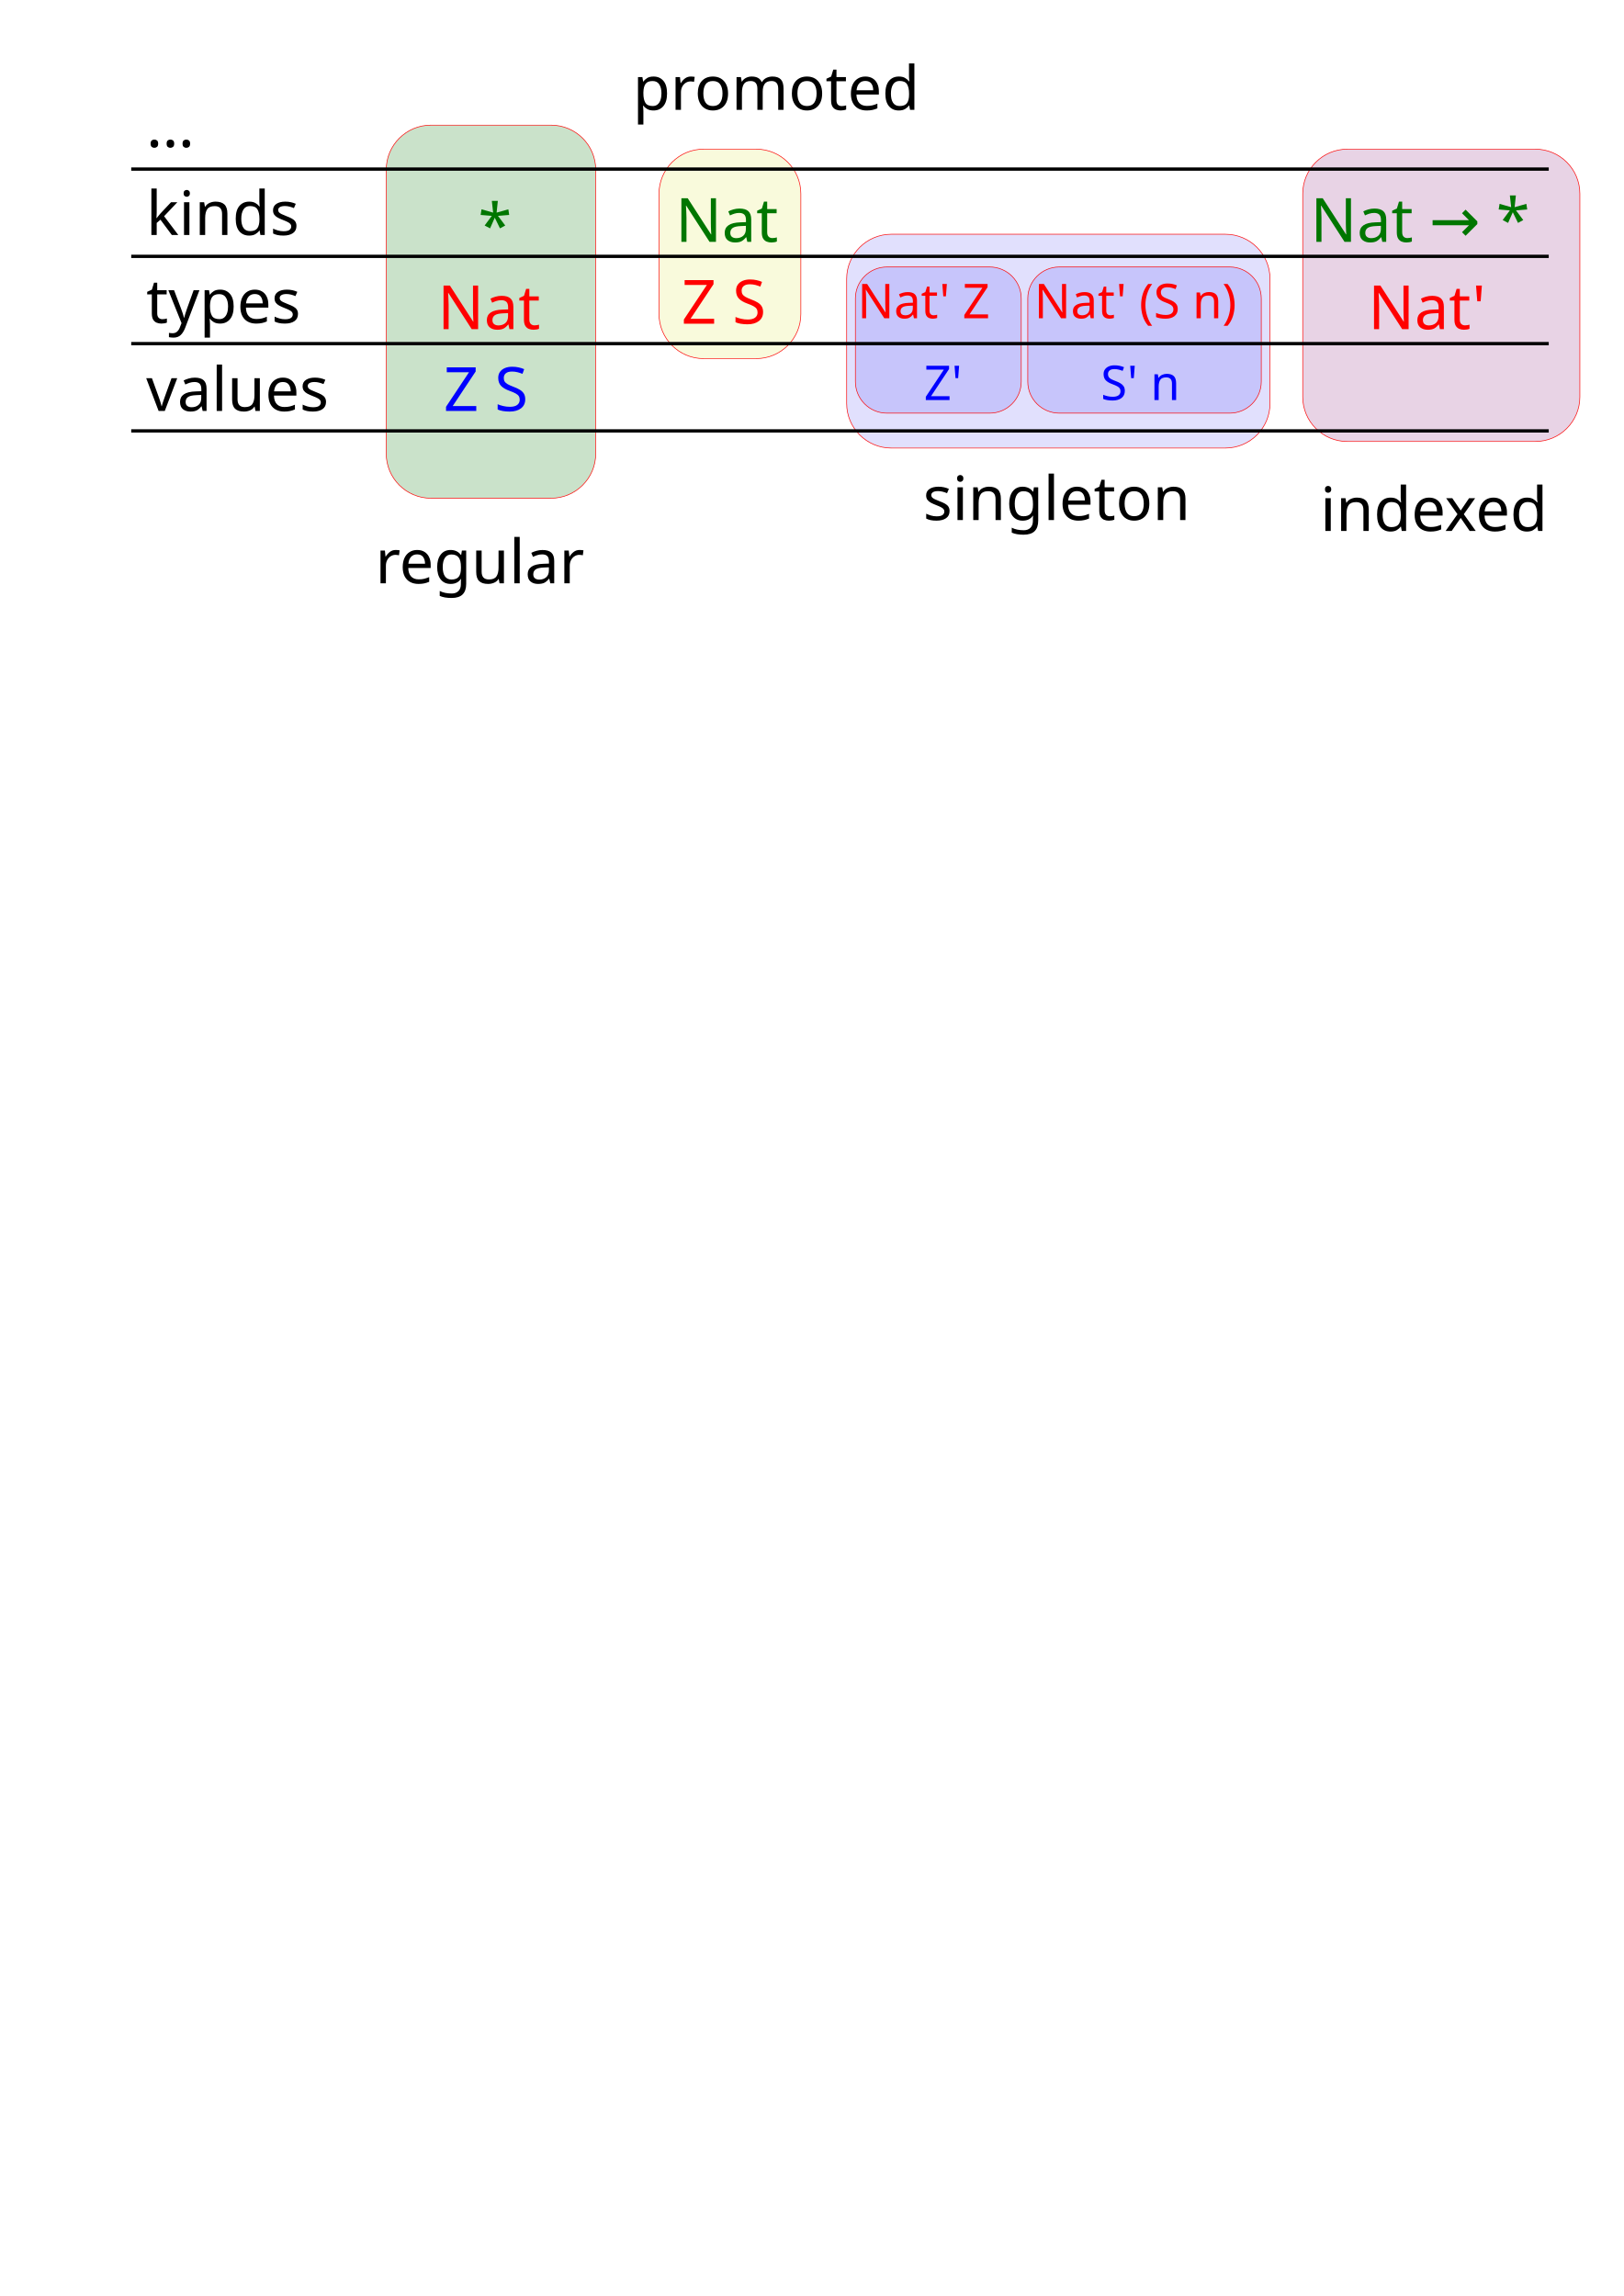
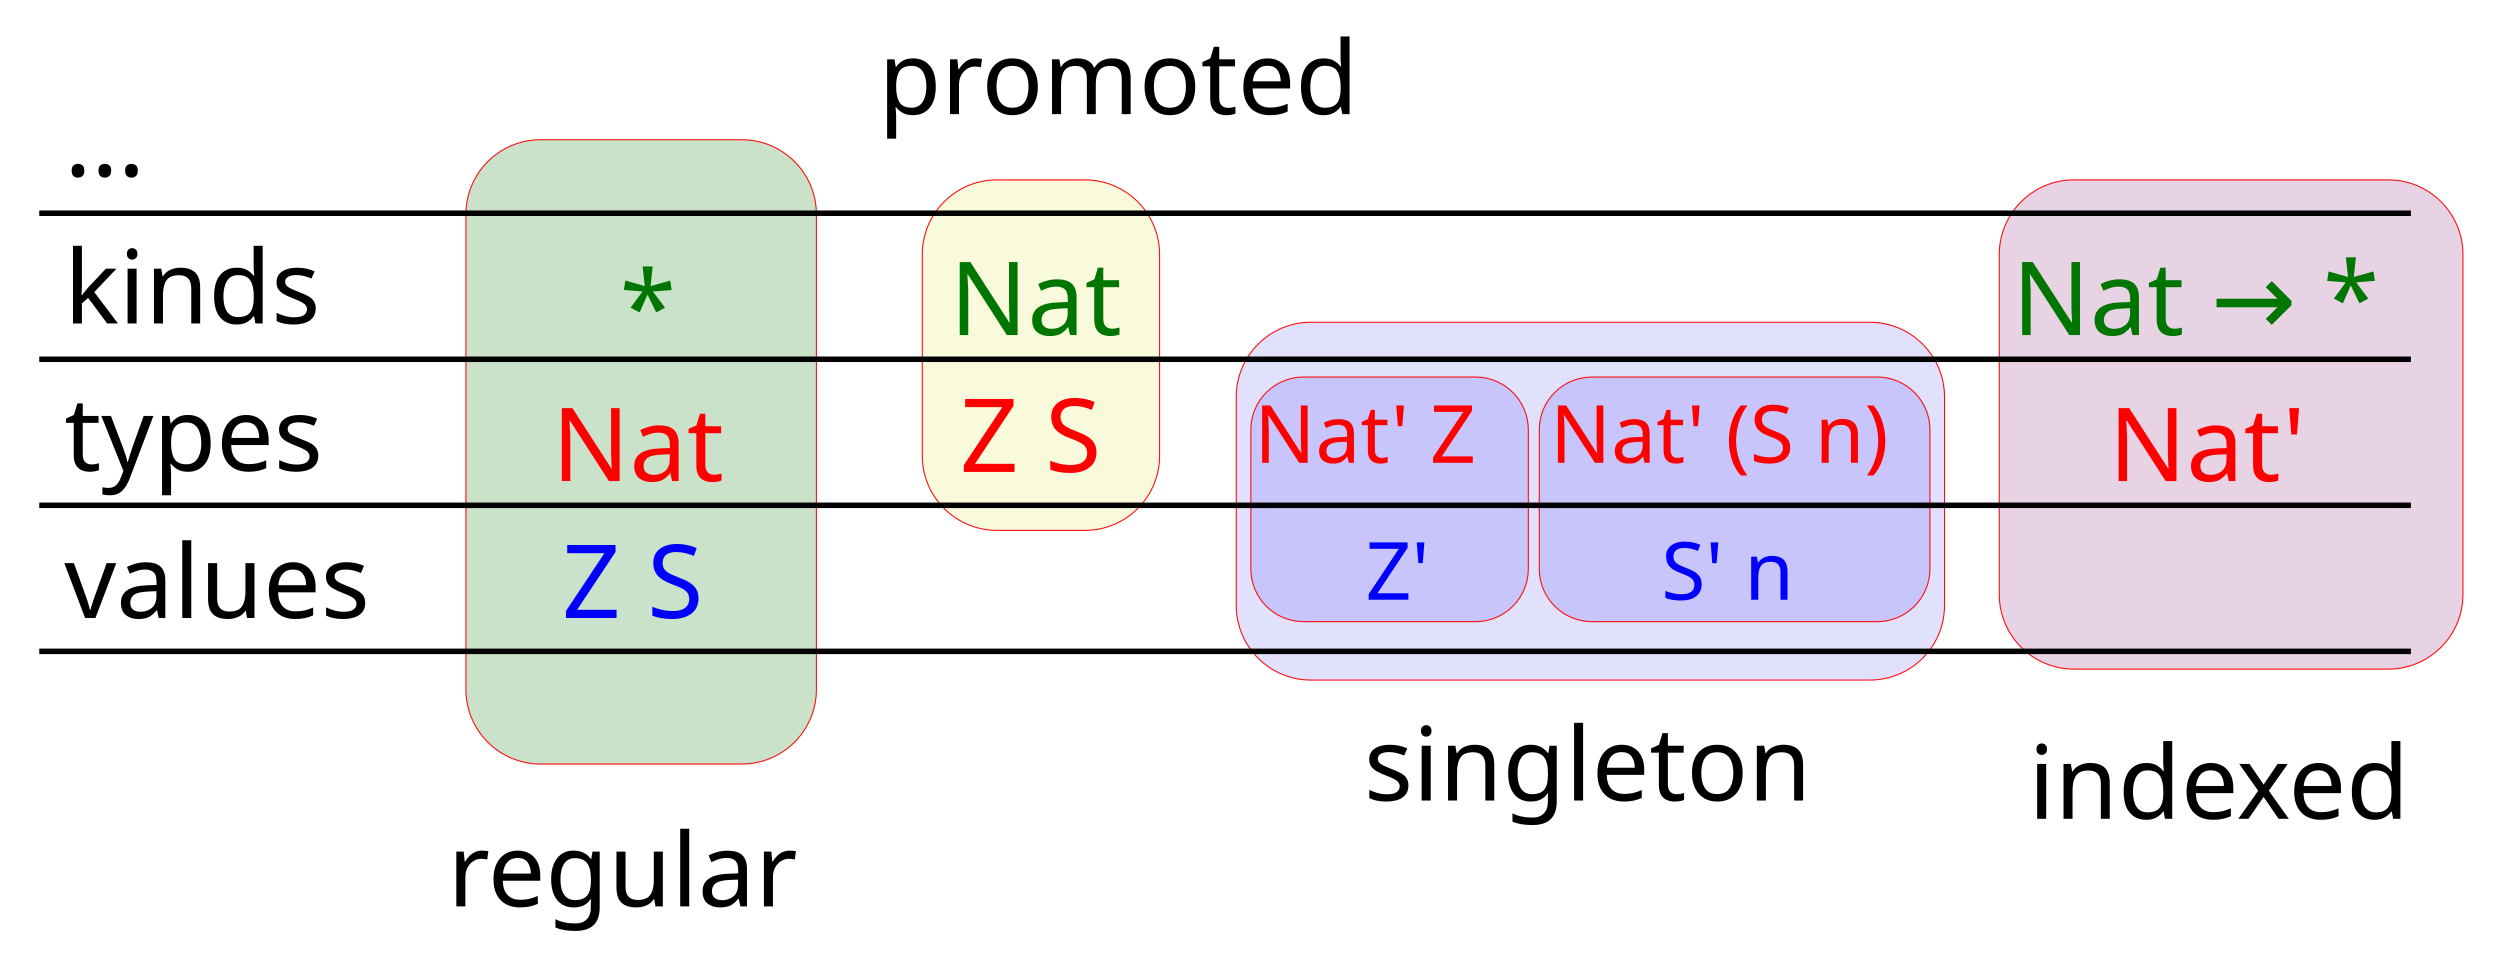
- <svg xmlns="http://www.w3.org/2000/svg" xmlns:xlink="http://www.w3.org/1999/xlink" width="744.094" height="1052.362" id="svg5733" version="1.1">
+ <svg xmlns="http://www.w3.org/2000/svg" xmlns:xlink="http://www.w3.org/1999/xlink" width="684.77" height="264.098" id="svg5733" version="1.1">
  <defs id="defs5735" />
-   <g id="layer1">
+   <g id="layer1" transform="translate(-49.38037,-19.08874)">
    <rect style="opacity:0.98;color:#000000;fill:#007600;fill-opacity:0.211;fill-rule:nonzero;stroke:#fb0909;stroke-width:0.3;stroke-linecap:butt;stroke-linejoin:miter;stroke-miterlimit:4;stroke-opacity:1;stroke-dasharray:none;stroke-dashoffset:0;marker:none;visibility:visible;display:inline;overflow:visible;enable-background:accumulate" id="rect6285" width="96" height="171" x="177" y="57.362" ry="20.454" />
    <rect style="opacity:0.98;color:#000000;fill:#e5ea55;fill-opacity:0.211;fill-rule:nonzero;stroke:#fb0909;stroke-width:0.3;stroke-linecap:butt;stroke-linejoin:miter;stroke-miterlimit:4;stroke-opacity:1;stroke-dasharray:none;stroke-dashoffset:0;marker:none;visibility:visible;display:inline;overflow:visible;enable-background:accumulate" id="rect6306" width="65" height="96" x="302" y="68.362" ry="20.454" />
    <rect style="opacity:0.98;color:#000000;fill:#1d1bf3;fill-opacity:0.138;fill-rule:nonzero;stroke:#fb0909;stroke-width:0.3;stroke-linecap:butt;stroke-linejoin:miter;stroke-miterlimit:4;stroke-opacity:1;stroke-dasharray:none;stroke-dashoffset:0;marker:none;visibility:visible;display:inline;overflow:visible;enable-background:accumulate" id="rect6354" width="194" height="98" x="388" y="107.362" ry="20.454" />
    <rect style="opacity:0.98;color:#000000;fill:#760068;fill-opacity:0.178;fill-rule:nonzero;stroke:#fb0909;stroke-width:0.3;stroke-linecap:butt;stroke-linejoin:miter;stroke-miterlimit:4;stroke-opacity:1;stroke-dasharray:none;stroke-dashoffset:0;marker:none;visibility:visible;display:inline;overflow:visible;enable-background:accumulate" id="rect6352" width="127" height="134" x="597" y="68.362" ry="20.454" />
    <rect style="opacity:0.98;color:#000000;fill:#1d1bf3;fill-opacity:0.138;fill-rule:nonzero;stroke:#fb0909;stroke-width:0.3;stroke-linecap:butt;stroke-linejoin:miter;stroke-miterlimit:4;stroke-opacity:1;stroke-dasharray:none;stroke-dashoffset:0;marker:none;visibility:visible;display:inline;overflow:visible;enable-background:accumulate" id="rect6372" width="76" height="67" x="392" y="122.362" ry="14.454" />
    <rect style="opacity:0.98;color:#000000;fill:#1d1bf3;fill-opacity:0.138;fill-rule:nonzero;stroke:#fb0909;stroke-width:0.3;stroke-linecap:butt;stroke-linejoin:miter;stroke-miterlimit:4;stroke-opacity:1;stroke-dasharray:none;stroke-dashoffset:0;marker:none;visibility:visible;display:inline;overflow:visible;enable-background:accumulate" id="rect6374" width="107" height="67" x="471" y="122.362" ry="14.454" />
    <path style="fill:none;stroke:#000000;stroke-width:1.511px;stroke-linecap:butt;stroke-linejoin:miter;stroke-opacity:1" d="m 60.136,77.498 649.609,0" id="path5741" />
    <use x="0" y="0" xlink:href="#path5741" id="use5743" transform="translate(0,40)" width="744.094" height="1052.362" />
    <use x="0" y="0" xlink:href="#path5741" transform="translate(0,80)" id="use5745" width="744.094" height="1052.362" />
    <use x="0" y="0" xlink:href="#path5741" transform="translate(0,120)" id="use5747" width="744.094" height="1052.362" />
-     <text xml:space="preserve" style="font-size:28px;font-style:normal;font-variant:normal;font-weight:normal;font-stretch:normal;text-align:start;line-height:125%;letter-spacing:0px;word-spacing:0px;writing-mode:lr-tb;text-anchor:start;fill:#000000;fill-opacity:1;stroke:none;font-family:Sans;-inkscape-font-specification:Sans" x="67" y="67.362" id="text5749">
+     <text xml:space="preserve" style="font-size:28px;font-style:normal;font-variant:normal;font-weight:normal;font-stretch:normal;text-align:start;line-height:125%;letter-spacing:0px;word-spacing:0px;writing-mode:lr;text-anchor:start;fill:#000000;fill-opacity:1;stroke:none;font-family:Sans;-inkscape-font-specification:Sans" x="67" y="67.362" id="text5749">
      <tspan id="tspan5751" x="67" y="67.362">…</tspan>
    </text>
-     <text xml:space="preserve" style="font-size:28px;font-style:normal;font-variant:normal;font-weight:normal;font-stretch:normal;text-align:start;line-height:125%;letter-spacing:0px;word-spacing:0px;writing-mode:lr-tb;text-anchor:start;fill:#000000;fill-opacity:1;stroke:none;font-family:Sans;-inkscape-font-specification:Sans" x="67" y="107.696" id="text5753">
+     <text xml:space="preserve" style="font-size:28px;font-style:normal;font-variant:normal;font-weight:normal;font-stretch:normal;text-align:start;line-height:125%;letter-spacing:0px;word-spacing:0px;writing-mode:lr;text-anchor:start;fill:#000000;fill-opacity:1;stroke:none;font-family:Sans;-inkscape-font-specification:Sans" x="67" y="107.696" id="text5753">
      <tspan id="tspan5755" x="67" y="107.696">kinds</tspan>
    </text>
-     <text xml:space="preserve" style="font-size:28px;font-style:normal;font-variant:normal;font-weight:normal;font-stretch:normal;text-align:start;line-height:125%;letter-spacing:0px;word-spacing:0px;writing-mode:lr-tb;text-anchor:start;fill:#000000;fill-opacity:1;stroke:none;font-family:Sans;-inkscape-font-specification:Sans" x="67" y="148.029" id="text5757">
+     <text xml:space="preserve" style="font-size:28px;font-style:normal;font-variant:normal;font-weight:normal;font-stretch:normal;text-align:start;line-height:125%;letter-spacing:0px;word-spacing:0px;writing-mode:lr;text-anchor:start;fill:#000000;fill-opacity:1;stroke:none;font-family:Sans;-inkscape-font-specification:Sans" x="67" y="148.029" id="text5757">
      <tspan id="tspan5759" x="67" y="148.029">types</tspan>
    </text>
-     <text xml:space="preserve" style="font-size:28px;font-style:normal;font-variant:normal;font-weight:normal;font-stretch:normal;text-align:start;line-height:125%;letter-spacing:0px;word-spacing:0px;writing-mode:lr-tb;text-anchor:start;fill:#000000;fill-opacity:1;stroke:none;font-family:Sans;-inkscape-font-specification:Sans" x="67" y="188.362" id="text5761">
+     <text xml:space="preserve" style="font-size:28px;font-style:normal;font-variant:normal;font-weight:normal;font-stretch:normal;text-align:start;line-height:125%;letter-spacing:0px;word-spacing:0px;writing-mode:lr;text-anchor:start;fill:#000000;fill-opacity:1;stroke:none;font-family:Sans;-inkscape-font-specification:Sans" x="67" y="188.362" id="text5761">
      <tspan id="tspan5763" x="67" y="188.362">values</tspan>
    </text>
-     <text xml:space="preserve" style="font-size:28px;font-style:normal;font-variant:normal;font-weight:normal;font-stretch:normal;text-align:start;line-height:125%;letter-spacing:0px;word-spacing:0px;writing-mode:lr-tb;text-anchor:start;fill:#007600;fill-opacity:1;stroke:none;font-family:Sans;-inkscape-font-specification:Sans" x="219.13" y="113.362" id="text5765">
+     <text xml:space="preserve" style="font-size:28px;font-style:normal;font-variant:normal;font-weight:normal;font-stretch:normal;text-align:start;line-height:125%;letter-spacing:0px;word-spacing:0px;writing-mode:lr;text-anchor:start;fill:#007600;fill-opacity:1;stroke:none;font-family:Sans;-inkscape-font-specification:Sans" x="219.13" y="113.362" id="text5765">
      <tspan id="tspan5767" x="219.13" y="113.362">*</tspan>
    </text>
-     <text xml:space="preserve" style="font-size:28px;font-style:normal;font-variant:normal;font-weight:normal;font-stretch:normal;text-align:start;line-height:125%;letter-spacing:0px;word-spacing:0px;writing-mode:lr-tb;text-anchor:start;fill:#ff0000;fill-opacity:1;stroke:none;font-family:Sans;-inkscape-font-specification:Sans" x="200.543" y="150.862" id="text5769">
+     <text xml:space="preserve" style="font-size:28px;font-style:normal;font-variant:normal;font-weight:normal;font-stretch:normal;text-align:start;line-height:125%;letter-spacing:0px;word-spacing:0px;writing-mode:lr;text-anchor:start;fill:#ff0000;fill-opacity:1;stroke:none;font-family:Sans;-inkscape-font-specification:Sans" x="200.543" y="150.862" id="text5769">
      <tspan id="tspan5771" x="200.543" y="150.862">Nat</tspan>
    </text>
-     <text xml:space="preserve" style="font-size:28px;font-style:normal;font-variant:normal;font-weight:normal;font-stretch:normal;text-align:start;line-height:125%;letter-spacing:0px;word-spacing:0px;writing-mode:lr-tb;text-anchor:start;fill:#0000ff;fill-opacity:1;stroke:none;font-family:Sans;-inkscape-font-specification:Sans" x="203.339" y="188.362" id="text5773">
+     <text xml:space="preserve" style="font-size:28px;font-style:normal;font-variant:normal;font-weight:normal;font-stretch:normal;text-align:start;line-height:125%;letter-spacing:0px;word-spacing:0px;writing-mode:lr;text-anchor:start;fill:#0000ff;fill-opacity:1;stroke:none;font-family:Sans;-inkscape-font-specification:Sans" x="203.339" y="188.362" id="text5773">
      <tspan id="tspan5775" x="203.339" y="188.362">Z S</tspan>
    </text>
-     <text id="text6308" y="110.862" x="309.543" style="font-size:28px;font-style:normal;font-variant:normal;font-weight:normal;font-stretch:normal;text-align:start;line-height:125%;letter-spacing:0px;word-spacing:0px;writing-mode:lr-tb;text-anchor:start;fill:#007600;fill-opacity:1;stroke:none;font-family:Sans;-inkscape-font-specification:Sans" xml:space="preserve">
+     <text id="text6308" y="110.862" x="309.543" style="font-size:28px;font-style:normal;font-variant:normal;font-weight:normal;font-stretch:normal;text-align:start;line-height:125%;letter-spacing:0px;word-spacing:0px;writing-mode:lr;text-anchor:start;fill:#007600;fill-opacity:1;stroke:none;font-family:Sans;-inkscape-font-specification:Sans" xml:space="preserve">
      <tspan y="110.862" x="309.543" id="tspan6310">Nat</tspan>
    </text>
-     <text id="text6312" y="148.362" x="312.339" style="font-size:28px;font-style:normal;font-variant:normal;font-weight:normal;font-stretch:normal;text-align:start;line-height:125%;letter-spacing:0px;word-spacing:0px;writing-mode:lr-tb;text-anchor:start;fill:#ff0000;fill-opacity:1;stroke:none;font-family:Sans;-inkscape-font-specification:Sans" xml:space="preserve">
+     <text id="text6312" y="148.362" x="312.339" style="font-size:28px;font-style:normal;font-variant:normal;font-weight:normal;font-stretch:normal;text-align:start;line-height:125%;letter-spacing:0px;word-spacing:0px;writing-mode:lr;text-anchor:start;fill:#ff0000;fill-opacity:1;stroke:none;font-family:Sans;-inkscape-font-specification:Sans" xml:space="preserve">
      <tspan y="148.362" x="312.339" id="tspan6314">Z S</tspan>
    </text>
-     <text xml:space="preserve" style="font-size:28px;font-style:normal;font-variant:normal;font-weight:normal;font-stretch:normal;text-align:start;line-height:125%;letter-spacing:0px;word-spacing:0px;writing-mode:lr-tb;text-anchor:start;fill:#007600;fill-opacity:1;stroke:none;font-family:Sans;-inkscape-font-specification:Sans" x="600.543" y="110.862" id="text6328">
+     <text xml:space="preserve" style="font-size:28px;font-style:normal;font-variant:normal;font-weight:normal;font-stretch:normal;text-align:start;line-height:125%;letter-spacing:0px;word-spacing:0px;writing-mode:lr;text-anchor:start;fill:#007600;fill-opacity:1;stroke:none;font-family:Sans;-inkscape-font-specification:Sans" x="600.543" y="110.862" id="text6328">
      <tspan id="tspan6330" x="600.543" y="110.862">Nat → *</tspan>
    </text>
-     <text id="text6332" y="150.862" x="626.957" style="font-size:28px;font-style:normal;font-variant:normal;font-weight:normal;font-stretch:normal;text-align:start;line-height:125%;letter-spacing:0px;word-spacing:0px;writing-mode:lr-tb;text-anchor:start;fill:#ff0000;fill-opacity:1;stroke:none;font-family:Sans;-inkscape-font-specification:Sans" xml:space="preserve">
+     <text id="text6332" y="150.862" x="626.957" style="font-size:28px;font-style:normal;font-variant:normal;font-weight:normal;font-stretch:normal;text-align:start;line-height:125%;letter-spacing:0px;word-spacing:0px;writing-mode:lr;text-anchor:start;fill:#ff0000;fill-opacity:1;stroke:none;font-family:Sans;-inkscape-font-specification:Sans" xml:space="preserve">
      <tspan y="150.862" x="626.957" id="tspan6334">Nat'</tspan>
    </text>
-     <text id="text6336" y="183.362" x="423.425" style="font-size:22px;font-style:normal;font-variant:normal;font-weight:normal;font-stretch:normal;text-align:start;line-height:125%;letter-spacing:0px;word-spacing:0px;writing-mode:lr-tb;text-anchor:start;fill:#0000ff;fill-opacity:1;stroke:none;font-family:Sans;-inkscape-font-specification:Sans" xml:space="preserve">
+     <text id="text6336" y="183.362" x="423.425" style="font-size:22px;font-style:normal;font-variant:normal;font-weight:normal;font-stretch:normal;text-align:start;line-height:125%;letter-spacing:0px;word-spacing:0px;writing-mode:lr;text-anchor:start;fill:#0000ff;fill-opacity:1;stroke:none;font-family:Sans;-inkscape-font-specification:Sans" xml:space="preserve">
      <tspan y="183.362" x="423.425" id="tspan6338">Z'</tspan>
    </text>
-     <text xml:space="preserve" style="font-size:22px;font-style:normal;font-variant:normal;font-weight:normal;font-stretch:normal;text-align:start;line-height:125%;letter-spacing:0px;word-spacing:0px;writing-mode:lr-tb;text-anchor:start;fill:#ff0000;fill-opacity:1;stroke:none;font-family:Sans;-inkscape-font-specification:Sans" x="392.957" y="145.862" id="text6340">
+     <text xml:space="preserve" style="font-size:22px;font-style:normal;font-variant:normal;font-weight:normal;font-stretch:normal;text-align:start;line-height:125%;letter-spacing:0px;word-spacing:0px;writing-mode:lr;text-anchor:start;fill:#ff0000;fill-opacity:1;stroke:none;font-family:Sans;-inkscape-font-specification:Sans" x="392.957" y="145.862" id="text6340">
      <tspan id="tspan6342" x="392.957" y="145.862">Nat' Z</tspan>
    </text>
-     <text xml:space="preserve" style="font-size:22px;font-style:normal;font-variant:normal;font-weight:normal;font-stretch:normal;text-align:start;line-height:125%;letter-spacing:0px;word-spacing:0px;writing-mode:lr-tb;text-anchor:start;fill:#0000ff;fill-opacity:1;stroke:none;font-family:Sans;-inkscape-font-specification:Sans" x="504.425" y="183.362" id="text6344">
+     <text xml:space="preserve" style="font-size:22px;font-style:normal;font-variant:normal;font-weight:normal;font-stretch:normal;text-align:start;line-height:125%;letter-spacing:0px;word-spacing:0px;writing-mode:lr;text-anchor:start;fill:#0000ff;fill-opacity:1;stroke:none;font-family:Sans;-inkscape-font-specification:Sans" x="504.425" y="183.362" id="text6344">
      <tspan id="tspan6346" x="504.425" y="183.362">S' n</tspan>
    </text>
-     <text id="text6348" y="145.862" x="473.957" style="font-size:22px;font-style:normal;font-variant:normal;font-weight:normal;font-stretch:normal;text-align:start;line-height:125%;letter-spacing:0px;word-spacing:0px;writing-mode:lr-tb;text-anchor:start;fill:#ff0000;fill-opacity:1;stroke:none;font-family:Sans;-inkscape-font-specification:Sans" xml:space="preserve">
+     <text id="text6348" y="145.862" x="473.957" style="font-size:22px;font-style:normal;font-variant:normal;font-weight:normal;font-stretch:normal;text-align:start;line-height:125%;letter-spacing:0px;word-spacing:0px;writing-mode:lr;text-anchor:start;fill:#ff0000;fill-opacity:1;stroke:none;font-family:Sans;-inkscape-font-specification:Sans" xml:space="preserve">
      <tspan y="145.862" x="473.957" id="tspan6350">Nat' (S n)</tspan>
    </text>
-     <text xml:space="preserve" style="font-size:28px;font-style:normal;font-variant:normal;font-weight:normal;font-stretch:normal;text-align:start;line-height:125%;letter-spacing:0px;word-spacing:0px;writing-mode:lr-tb;text-anchor:start;fill:#000000;fill-opacity:1;stroke:none;font-family:Sans;-inkscape-font-specification:Sans" x="172" y="267.362" id="text6356">
+     <text xml:space="preserve" style="font-size:28px;font-style:normal;font-variant:normal;font-weight:normal;font-stretch:normal;text-align:start;line-height:125%;letter-spacing:0px;word-spacing:0px;writing-mode:lr;text-anchor:start;fill:#000000;fill-opacity:1;stroke:none;font-family:Sans;-inkscape-font-specification:Sans" x="172" y="267.362" id="text6356">
      <tspan id="tspan6358" x="172" y="267.362">regular</tspan>
    </text>
-     <text xml:space="preserve" style="font-size:28px;font-style:normal;font-variant:normal;font-weight:normal;font-stretch:normal;text-align:start;line-height:125%;letter-spacing:0px;word-spacing:0px;writing-mode:lr-tb;text-anchor:start;fill:#000000;fill-opacity:1;stroke:none;font-family:Sans;-inkscape-font-specification:Sans" x="290" y="50.362" id="text6360">
+     <text xml:space="preserve" style="font-size:28px;font-style:normal;font-variant:normal;font-weight:normal;font-stretch:normal;text-align:start;line-height:125%;letter-spacing:0px;word-spacing:0px;writing-mode:lr;text-anchor:start;fill:#000000;fill-opacity:1;stroke:none;font-family:Sans;-inkscape-font-specification:Sans" x="290" y="50.362" id="text6360">
      <tspan id="tspan6362" x="290" y="50.362">promoted</tspan>
    </text>
-     <text xml:space="preserve" style="font-size:28px;font-style:normal;font-variant:normal;font-weight:normal;font-stretch:normal;text-align:start;line-height:125%;letter-spacing:0px;word-spacing:0px;writing-mode:lr-tb;text-anchor:start;fill:#000000;fill-opacity:1;stroke:none;font-family:Sans;-inkscape-font-specification:Sans" x="605" y="243.362" id="text6364">
+     <text xml:space="preserve" style="font-size:28px;font-style:normal;font-variant:normal;font-weight:normal;font-stretch:normal;text-align:start;line-height:125%;letter-spacing:0px;word-spacing:0px;writing-mode:lr;text-anchor:start;fill:#000000;fill-opacity:1;stroke:none;font-family:Sans;-inkscape-font-specification:Sans" x="605" y="243.362" id="text6364">
      <tspan id="tspan6366" x="605" y="243.362">indexed</tspan>
    </text>
-     <text xml:space="preserve" style="font-size:28px;font-style:normal;font-variant:normal;font-weight:normal;font-stretch:normal;text-align:start;line-height:125%;letter-spacing:0px;word-spacing:0px;writing-mode:lr-tb;text-anchor:start;fill:#000000;fill-opacity:1;stroke:none;font-family:Sans;-inkscape-font-specification:Sans" x="423" y="238.362" id="text6368">
+     <text xml:space="preserve" style="font-size:28px;font-style:normal;font-variant:normal;font-weight:normal;font-stretch:normal;text-align:start;line-height:125%;letter-spacing:0px;word-spacing:0px;writing-mode:lr;text-anchor:start;fill:#000000;fill-opacity:1;stroke:none;font-family:Sans;-inkscape-font-specification:Sans" x="423" y="238.362" id="text6368">
      <tspan id="tspan6370" x="423" y="238.362">singleton</tspan>
    </text>
  </g>
</svg>
